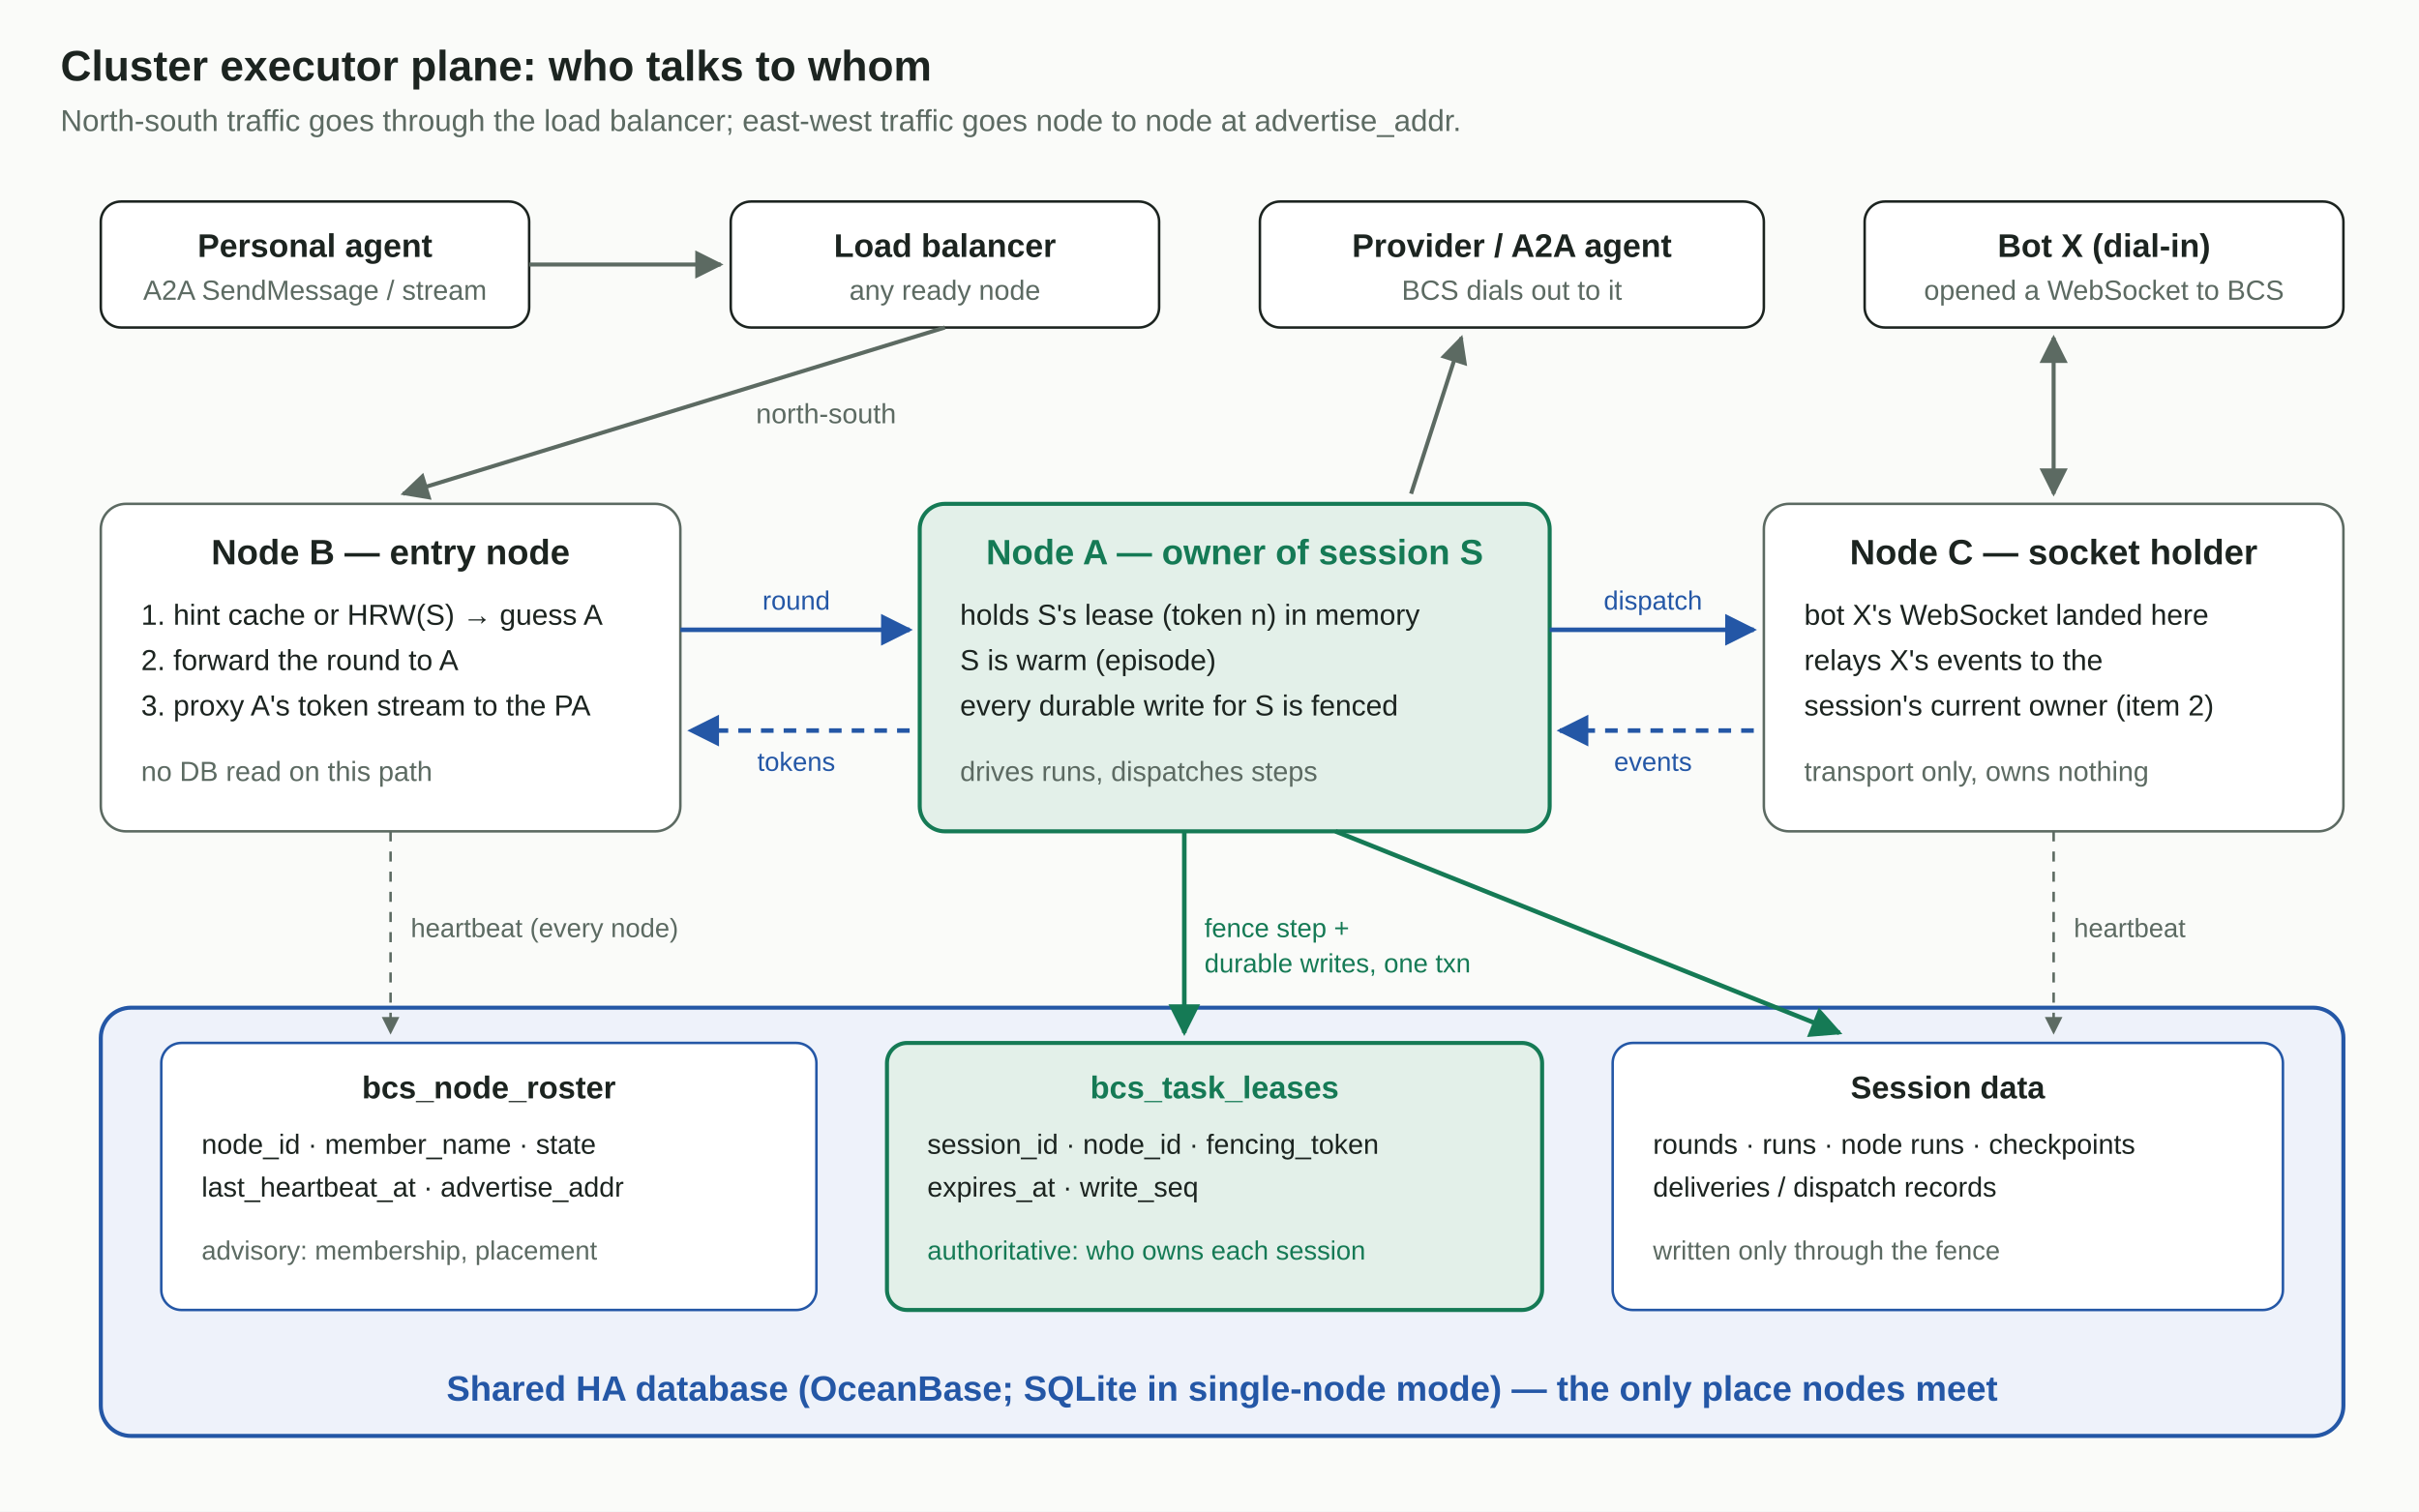
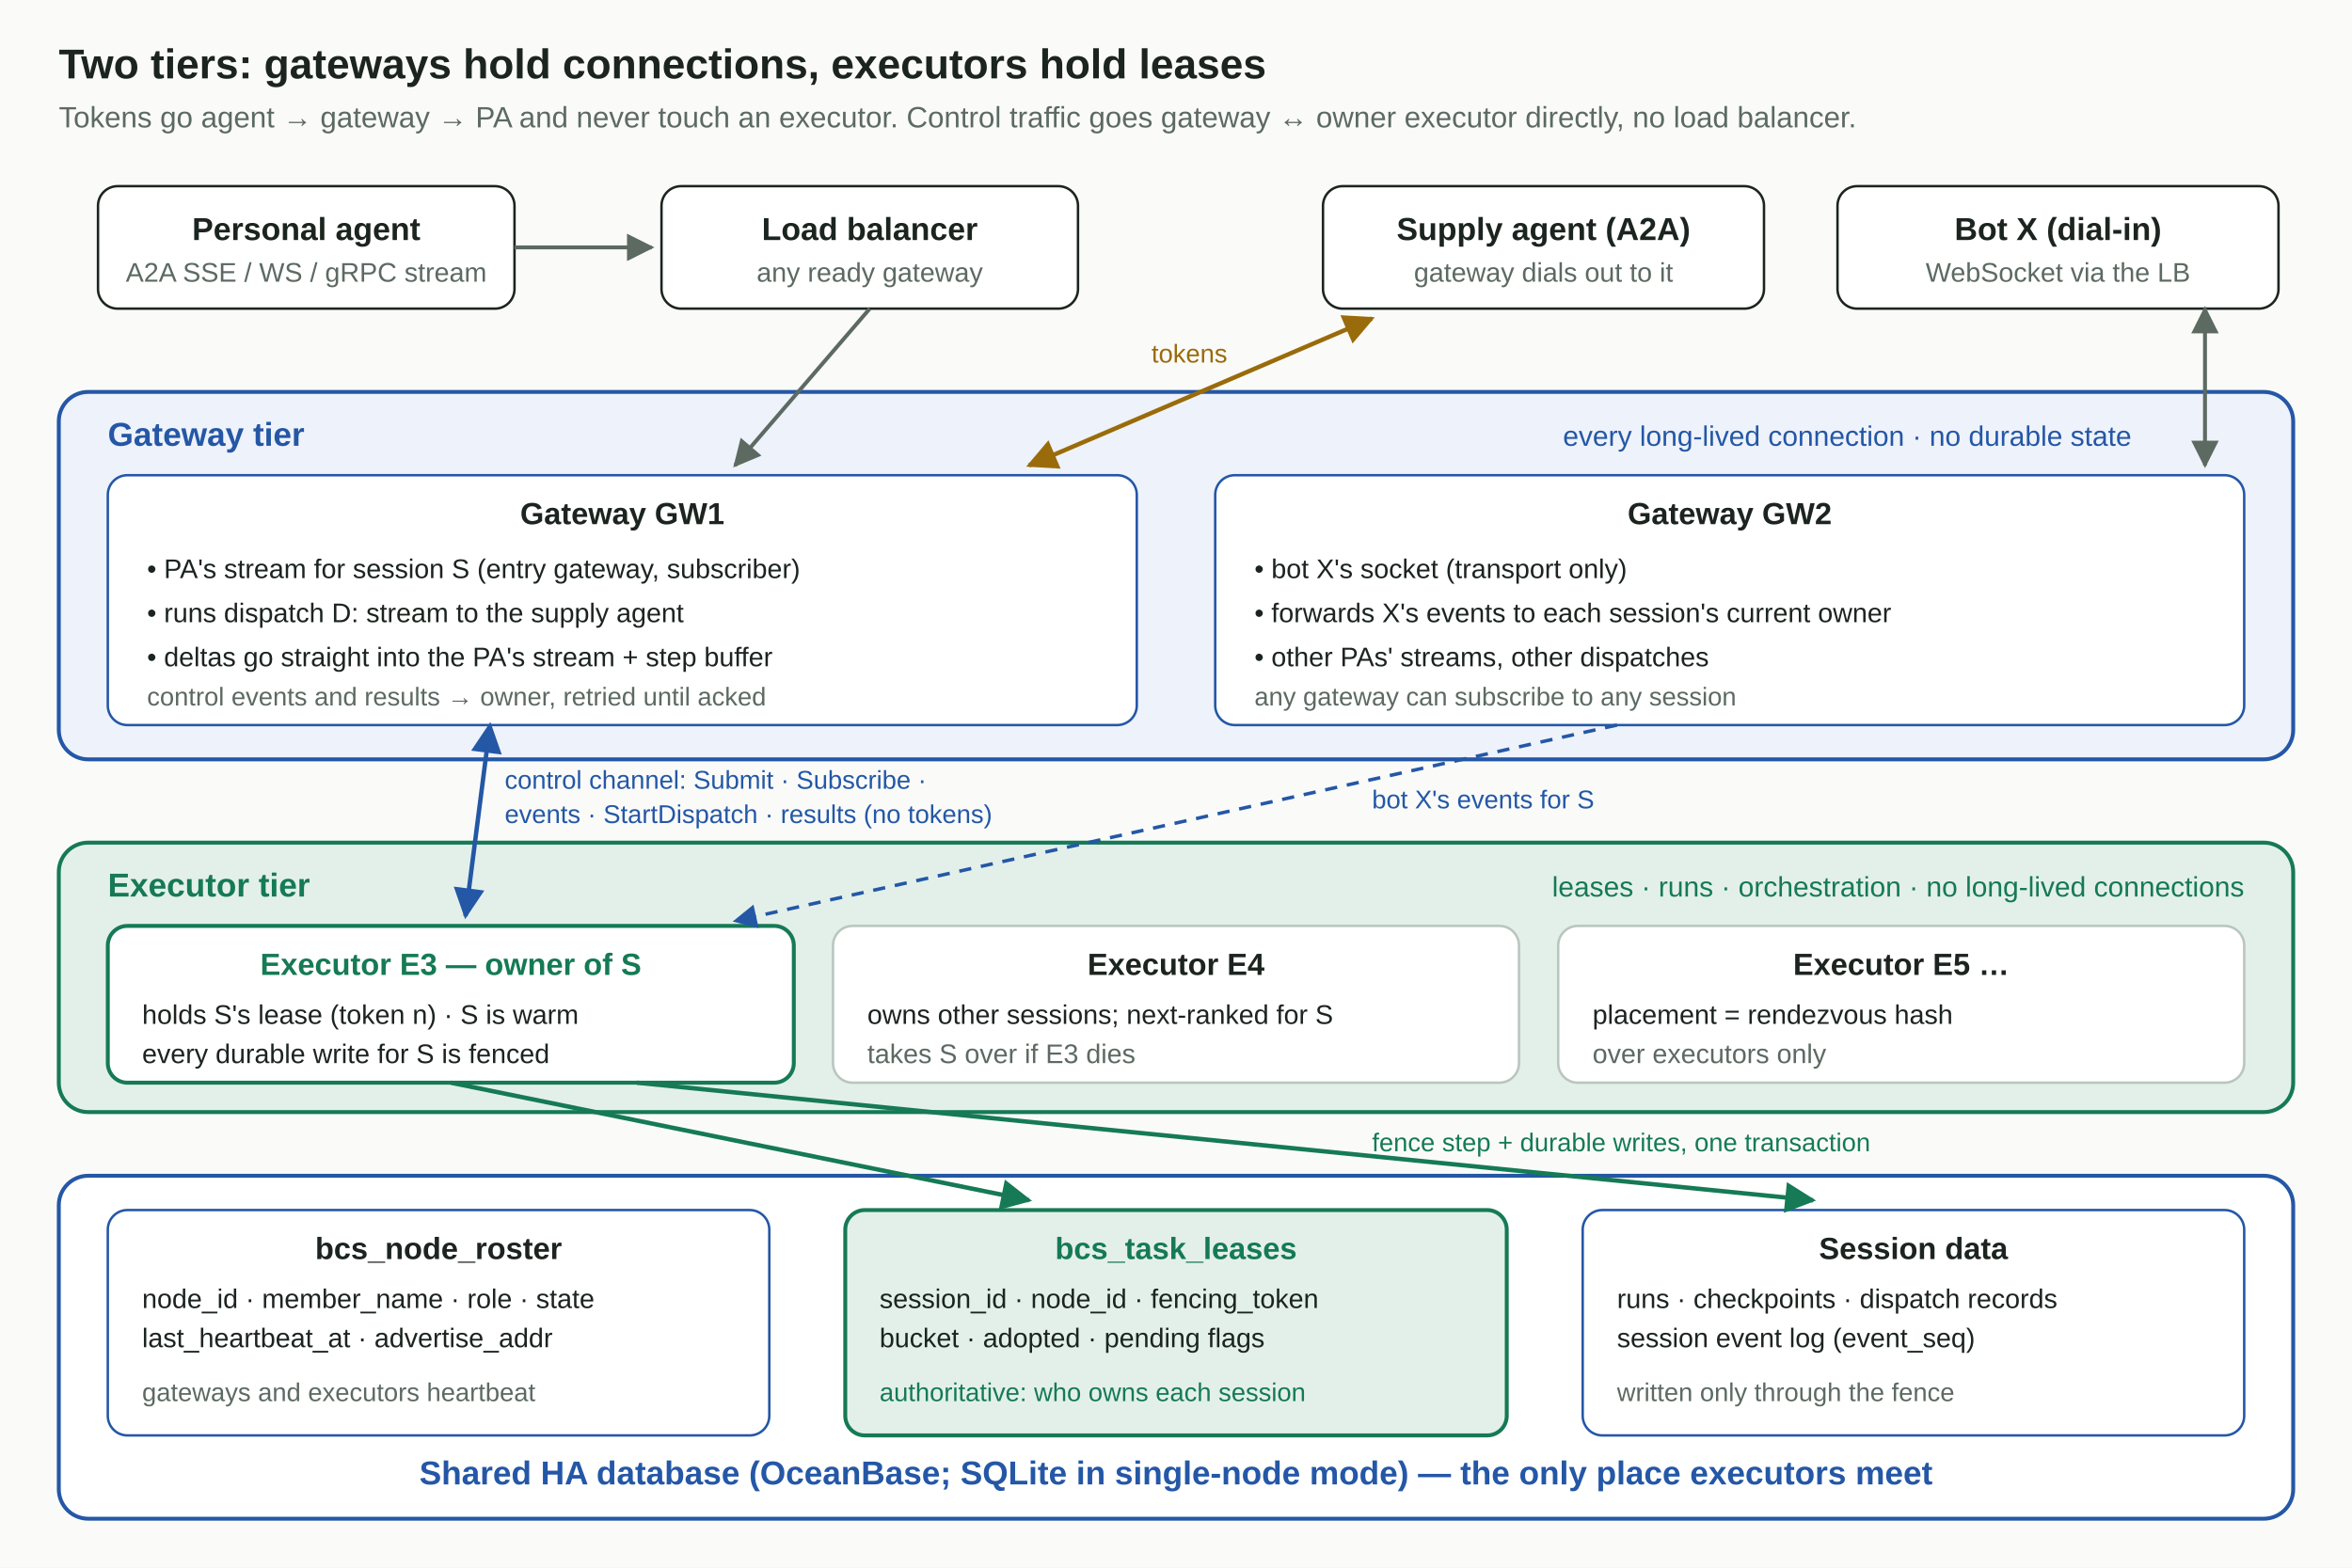
- <svg xmlns="http://www.w3.org/2000/svg" viewBox="0 0 960 600" font-family="Arial, Helvetica, sans-serif">
+ <svg xmlns="http://www.w3.org/2000/svg" viewBox="0 0 960 640" font-family="Arial, Helvetica, sans-serif">
  <defs>
    <marker id="ar" viewBox="0 0 10 10" refX="9" refY="5" markerWidth="7" markerHeight="7" orient="auto-start-reverse">
      <path d="M0 0L10 5L0 10z" fill="#5c6a62" />
    </marker>
    <marker id="ab" viewBox="0 0 10 10" refX="9" refY="5" markerWidth="7" markerHeight="7" orient="auto-start-reverse">
      <path d="M0 0L10 5L0 10z" fill="#2457a6" />
    </marker>
    <marker id="ag" viewBox="0 0 10 10" refX="9" refY="5" markerWidth="7" markerHeight="7" orient="auto-start-reverse">
      <path d="M0 0L10 5L0 10z" fill="#157a55" />
    </marker>
+     <marker id="ao" viewBox="0 0 10 10" refX="9" refY="5" markerWidth="7" markerHeight="7" orient="auto-start-reverse">
+       <path d="M0 0L10 5L0 10z" fill="#9a6b0a" />
+     </marker>
  </defs>
-   <rect x="0" y="0" width="960" height="600" fill="#fafbf9" />
-   <text x="24" y="32" font-size="17" font-weight="bold" fill="#1c2420">Cluster executor plane: who talks to whom</text>
-   <text x="24" y="52" font-size="12" fill="#5c6a62">North-south traffic goes through the load balancer; east-west traffic goes node to node at advertise_addr.</text>
-   <rect x="40" y="80" width="170" height="50" rx="8" fill="#ffffff" stroke="#1c2420" />
-   <text x="125" y="102" font-size="13" font-weight="bold" text-anchor="middle" fill="#1c2420">Personal agent</text>
-   <text x="125" y="119" font-size="11" text-anchor="middle" fill="#5c6a62">A2A SendMessage / stream</text>
-   <rect x="290" y="80" width="170" height="50" rx="8" fill="#ffffff" stroke="#1c2420" />
-   <text x="375" y="102" font-size="13" font-weight="bold" text-anchor="middle" fill="#1c2420">Load balancer</text>
-   <text x="375" y="119" font-size="11" text-anchor="middle" fill="#5c6a62">any ready node</text>
-   <line x1="210" y1="105" x2="286" y2="105" stroke="#5c6a62" stroke-width="1.6" marker-end="url(#ar)" />
-   <line x1="375" y1="130" x2="160" y2="196" stroke="#5c6a62" stroke-width="1.6" marker-end="url(#ar)" />
-   <text x="300" y="168" font-size="11" fill="#5c6a62">north-south</text>
-   <rect x="40" y="200" width="230" height="130" rx="10" fill="#ffffff" stroke="#5c6a62" />
-   <text x="155" y="224" font-size="14" font-weight="bold" text-anchor="middle" fill="#1c2420">Node B — entry node</text>
-   <text x="56" y="248" font-size="11.5" fill="#1c2420">1. hint cache or HRW(S) → guess A</text>
-   <text x="56" y="266" font-size="11.5" fill="#1c2420">2. forward the round to A</text>
-   <text x="56" y="284" font-size="11.5" fill="#1c2420">3. proxy A's token stream to the PA</text>
-   <text x="56" y="310" font-size="11" fill="#5c6a62">no DB read on this path</text>
-   <rect x="365" y="200" width="250" height="130" rx="10" fill="#e3f0e9" stroke="#157a55" stroke-width="1.6" />
-   <text x="490" y="224" font-size="14" font-weight="bold" text-anchor="middle" fill="#157a55">Node A — owner of session S</text>
-   <text x="381" y="248" font-size="11.5" fill="#1c2420">holds S's lease (token n) in memory</text>
-   <text x="381" y="266" font-size="11.5" fill="#1c2420">S is warm (episode)</text>
-   <text x="381" y="284" font-size="11.5" fill="#1c2420">every durable write for S is fenced</text>
-   <text x="381" y="310" font-size="11" fill="#5c6a62">drives runs, dispatches steps</text>
-   <rect x="700" y="200" width="230" height="130" rx="10" fill="#ffffff" stroke="#5c6a62" />
-   <text x="815" y="224" font-size="14" font-weight="bold" text-anchor="middle" fill="#1c2420">Node C — socket holder</text>
-   <text x="716" y="248" font-size="11.5" fill="#1c2420">bot X's WebSocket landed here</text>
-   <text x="716" y="266" font-size="11.5" fill="#1c2420">relays X's events to the</text>
-   <text x="716" y="284" font-size="11.5" fill="#1c2420">session's current owner (item 2)</text>
-   <text x="716" y="310" font-size="11" fill="#5c6a62">transport only, owns nothing</text>
-   <line x1="270" y1="250" x2="361" y2="250" stroke="#2457a6" stroke-width="1.8" marker-end="url(#ab)" />
-   <line x1="361" y1="290" x2="274" y2="290" stroke="#2457a6" stroke-width="1.8" stroke-dasharray="5 4" marker-end="url(#ab)" />
-   <text x="316" y="242" font-size="10.5" text-anchor="middle" fill="#2457a6">round</text>
-   <text x="316" y="306" font-size="10.5" text-anchor="middle" fill="#2457a6">tokens</text>
-   <line x1="615" y1="250" x2="696" y2="250" stroke="#2457a6" stroke-width="1.8" marker-end="url(#ab)" />
-   <line x1="696" y1="290" x2="619" y2="290" stroke="#2457a6" stroke-width="1.8" stroke-dasharray="5 4" marker-end="url(#ab)" />
-   <text x="656" y="242" font-size="10.5" text-anchor="middle" fill="#2457a6">dispatch</text>
-   <text x="656" y="306" font-size="10.5" text-anchor="middle" fill="#2457a6">events</text>
-   <rect x="740" y="80" width="190" height="50" rx="8" fill="#ffffff" stroke="#1c2420" />
-   <text x="835" y="102" font-size="13" font-weight="bold" text-anchor="middle" fill="#1c2420">Bot X (dial-in)</text>
-   <text x="835" y="119" font-size="11" text-anchor="middle" fill="#5c6a62">opened a WebSocket to BCS</text>
-   <line x1="815" y1="134" x2="815" y2="196" stroke="#5c6a62" stroke-width="1.6" marker-start="url(#ar)" marker-end="url(#ar)" />
-   <rect x="500" y="80" width="200" height="50" rx="8" fill="#ffffff" stroke="#1c2420" />
-   <text x="600" y="102" font-size="13" font-weight="bold" text-anchor="middle" fill="#1c2420">Provider / A2A agent</text>
-   <text x="600" y="119" font-size="11" text-anchor="middle" fill="#5c6a62">BCS dials out to it</text>
-   <line x1="560" y1="196" x2="580" y2="134" stroke="#5c6a62" stroke-width="1.6" marker-end="url(#ar)" />
-   <rect x="40" y="400" width="890" height="170" rx="12" fill="#eef2fa" stroke="#2457a6" stroke-width="1.6" />
-   <text x="485" y="556" font-size="14" font-weight="bold" text-anchor="middle" fill="#2457a6">Shared HA database (OceanBase; SQLite in single-node mode) — the only place nodes meet</text>
-   <rect x="64" y="414" width="260" height="106" rx="8" fill="#ffffff" stroke="#2457a6" />
-   <text x="194" y="436" font-size="12.5" font-weight="bold" text-anchor="middle" fill="#1c2420">bcs_node_roster</text>
-   <text x="80" y="458" font-size="11" fill="#1c2420">node_id · member_name · state</text>
-   <text x="80" y="475" font-size="11" fill="#1c2420">last_heartbeat_at · advertise_addr</text>
-   <text x="80" y="500" font-size="10.5" fill="#5c6a62">advisory: membership, placement</text>
-   <rect x="352" y="414" width="260" height="106" rx="8" fill="#e3f0e9" stroke="#157a55" stroke-width="1.6" />
-   <text x="482" y="436" font-size="12.5" font-weight="bold" text-anchor="middle" fill="#157a55">bcs_task_leases</text>
-   <text x="368" y="458" font-size="11" fill="#1c2420">session_id · node_id · fencing_token</text>
-   <text x="368" y="475" font-size="11" fill="#1c2420">expires_at · write_seq</text>
-   <text x="368" y="500" font-size="10.5" fill="#157a55">authoritative: who owns each session</text>
-   <rect x="640" y="414" width="266" height="106" rx="8" fill="#ffffff" stroke="#2457a6" />
-   <text x="773" y="436" font-size="12.5" font-weight="bold" text-anchor="middle" fill="#1c2420">Session data</text>
-   <text x="656" y="458" font-size="11" fill="#1c2420">rounds · runs · node runs · checkpoints</text>
-   <text x="656" y="475" font-size="11" fill="#1c2420">deliveries / dispatch records</text>
-   <text x="656" y="500" font-size="10.5" fill="#5c6a62">written only through the fence</text>
-   <line x1="155" y1="330" x2="155" y2="410" stroke="#5c6a62" stroke-dasharray="4 4" marker-end="url(#ar)" />
-   <text x="163" y="372" font-size="10.5" fill="#5c6a62">heartbeat (every node)</text>
-   <line x1="470" y1="330" x2="470" y2="410" stroke="#157a55" stroke-width="1.8" marker-end="url(#ag)" />
-   <line x1="530" y1="330" x2="730" y2="410" stroke="#157a55" stroke-width="1.8" marker-end="url(#ag)" />
-   <text x="478" y="372" font-size="10.5" fill="#157a55">fence step +</text>
-   <text x="478" y="386" font-size="10.5" fill="#157a55">durable writes, one txn</text>
-   <line x1="815" y1="330" x2="815" y2="410" stroke="#5c6a62" stroke-dasharray="4 4" marker-end="url(#ar)" />
-   <text x="823" y="372" font-size="10.5" fill="#5c6a62">heartbeat</text>
+   <rect x="0" y="0" width="960" height="640" fill="#fafbf9" />
+   <text x="24" y="32" font-size="17" font-weight="bold" fill="#1c2420">Two tiers: gateways hold connections, executors hold leases</text>
+   <text x="24" y="52" font-size="12" fill="#5c6a62">Tokens go agent → gateway → PA and never touch an executor. Control traffic goes gateway ↔ owner executor directly, no load balancer.</text>
+   <rect x="40" y="76" width="170" height="50" rx="8" fill="#ffffff" stroke="#1c2420" />
+   <text x="125" y="98" font-size="13" font-weight="bold" text-anchor="middle" fill="#1c2420">Personal agent</text>
+   <text x="125" y="115" font-size="11" text-anchor="middle" fill="#5c6a62">A2A SSE / WS / gRPC stream</text>
+   <rect x="270" y="76" width="170" height="50" rx="8" fill="#ffffff" stroke="#1c2420" />
+   <text x="355" y="98" font-size="13" font-weight="bold" text-anchor="middle" fill="#1c2420">Load balancer</text>
+   <text x="355" y="115" font-size="11" text-anchor="middle" fill="#5c6a62">any ready gateway</text>
+   <line x1="210" y1="101" x2="266" y2="101" stroke="#5c6a62" stroke-width="1.6" marker-end="url(#ar)" />
+   <rect x="540" y="76" width="180" height="50" rx="8" fill="#ffffff" stroke="#1c2420" />
+   <text x="630" y="98" font-size="13" font-weight="bold" text-anchor="middle" fill="#1c2420">Supply agent (A2A)</text>
+   <text x="630" y="115" font-size="11" text-anchor="middle" fill="#5c6a62">gateway dials out to it</text>
+   <rect x="750" y="76" width="180" height="50" rx="8" fill="#ffffff" stroke="#1c2420" />
+   <text x="840" y="98" font-size="13" font-weight="bold" text-anchor="middle" fill="#1c2420">Bot X (dial-in)</text>
+   <text x="840" y="115" font-size="11" text-anchor="middle" fill="#5c6a62">WebSocket via the LB</text>
+   <rect x="24" y="160" width="912" height="150" rx="12" fill="#eef2fa" stroke="#2457a6" stroke-width="1.6" />
+   <text x="44" y="182" font-size="13.5" font-weight="bold" fill="#2457a6">Gateway tier</text>
+   <text x="870" y="182" font-size="11.5" text-anchor="end" fill="#2457a6">every long-lived connection · no durable state</text>
+   <rect x="44" y="194" width="420" height="102" rx="8" fill="#ffffff" stroke="#2457a6" />
+   <text x="254" y="214" font-size="12.5" font-weight="bold" text-anchor="middle" fill="#1c2420">Gateway GW1</text>
+   <text x="60" y="236" font-size="11" fill="#1c2420">• PA's stream for session S (entry gateway, subscriber)</text>
+   <text x="60" y="254" font-size="11" fill="#1c2420">• runs dispatch D: stream to the supply agent</text>
+   <text x="60" y="272" font-size="11" fill="#1c2420">• deltas go straight into the PA's stream + step buffer</text>
+   <text x="60" y="288" font-size="10.5" fill="#5c6a62">control events and results → owner, retried until acked</text>
+   <rect x="496" y="194" width="420" height="102" rx="8" fill="#ffffff" stroke="#2457a6" />
+   <text x="706" y="214" font-size="12.5" font-weight="bold" text-anchor="middle" fill="#1c2420">Gateway GW2</text>
+   <text x="512" y="236" font-size="11" fill="#1c2420">• bot X's socket (transport only)</text>
+   <text x="512" y="254" font-size="11" fill="#1c2420">• forwards X's events to each session's current owner</text>
+   <text x="512" y="272" font-size="11" fill="#1c2420">• other PAs' streams, other dispatches</text>
+   <text x="512" y="288" font-size="10.5" fill="#5c6a62">any gateway can subscribe to any session</text>
+   <line x1="355" y1="126" x2="300" y2="190" stroke="#5c6a62" stroke-width="1.6" marker-end="url(#ar)" />
+   <line x1="560" y1="130" x2="420" y2="190" stroke="#9a6b0a" stroke-width="1.8" marker-start="url(#ao)" marker-end="url(#ao)" />
+   <text x="470" y="148" font-size="10.5" fill="#9a6b0a">tokens</text>
+   <line x1="900" y1="126" x2="900" y2="190" stroke="#5c6a62" stroke-width="1.6" marker-start="url(#ar)" marker-end="url(#ar)" />
+   <rect x="24" y="344" width="912" height="110" rx="12" fill="#e3f0e9" stroke="#157a55" stroke-width="1.6" />
+   <text x="44" y="366" font-size="13.5" font-weight="bold" fill="#157a55">Executor tier</text>
+   <text x="916" y="366" font-size="11.5" text-anchor="end" fill="#157a55">leases · runs · orchestration · no long-lived connections</text>
+   <rect x="44" y="378" width="280" height="64" rx="8" fill="#ffffff" stroke="#157a55" stroke-width="1.6" />
+   <text x="184" y="398" font-size="12.5" font-weight="bold" text-anchor="middle" fill="#157a55">Executor E3 — owner of S</text>
+   <text x="58" y="418" font-size="11" fill="#1c2420">holds S's lease (token n) · S is warm</text>
+   <text x="58" y="434" font-size="11" fill="#1c2420">every durable write for S is fenced</text>
+   <rect x="340" y="378" width="280" height="64" rx="8" fill="#ffffff" stroke="#b9c6bf" />
+   <text x="480" y="398" font-size="12.5" font-weight="bold" text-anchor="middle" fill="#1c2420">Executor E4</text>
+   <text x="354" y="418" font-size="11" fill="#1c2420">owns other sessions; next-ranked for S</text>
+   <text x="354" y="434" font-size="11" fill="#5c6a62">takes S over if E3 dies</text>
+   <rect x="636" y="378" width="280" height="64" rx="8" fill="#ffffff" stroke="#b9c6bf" />
+   <text x="776" y="398" font-size="12.5" font-weight="bold" text-anchor="middle" fill="#1c2420">Executor E5 …</text>
+   <text x="650" y="418" font-size="11" fill="#1c2420">placement = rendezvous hash</text>
+   <text x="650" y="434" font-size="11" fill="#5c6a62">over executors only</text>
+   <line x1="200" y1="296" x2="190" y2="374" stroke="#2457a6" stroke-width="1.8" marker-start="url(#ab)" marker-end="url(#ab)" />
+   <text x="206" y="322" font-size="10.5" fill="#2457a6">control channel: Submit · Subscribe ·</text>
+   <text x="206" y="336" font-size="10.5" fill="#2457a6">events · StartDispatch · results (no tokens)</text>
+   <line x1="660" y1="296" x2="300" y2="376" stroke="#2457a6" stroke-width="1.4" stroke-dasharray="5 4" marker-end="url(#ab)" />
+   <text x="560" y="330" font-size="10.5" fill="#2457a6">bot X's events for S</text>
+   <rect x="24" y="480" width="912" height="140" rx="12" fill="#ffffff" stroke="#2457a6" stroke-width="1.6" />
+   <text x="480" y="606" font-size="13.5" font-weight="bold" text-anchor="middle" fill="#2457a6">Shared HA database (OceanBase; SQLite in single-node mode) — the only place executors meet</text>
+   <rect x="44" y="494" width="270" height="92" rx="8" fill="#ffffff" stroke="#2457a6" />
+   <text x="179" y="514" font-size="12.5" font-weight="bold" text-anchor="middle" fill="#1c2420">bcs_node_roster</text>
+   <text x="58" y="534" font-size="11" fill="#1c2420">node_id · member_name · role · state</text>
+   <text x="58" y="550" font-size="11" fill="#1c2420">last_heartbeat_at · advertise_addr</text>
+   <text x="58" y="572" font-size="10.5" fill="#5c6a62">gateways and executors heartbeat</text>
+   <rect x="345" y="494" width="270" height="92" rx="8" fill="#e3f0e9" stroke="#157a55" stroke-width="1.6" />
+   <text x="480" y="514" font-size="12.5" font-weight="bold" text-anchor="middle" fill="#157a55">bcs_task_leases</text>
+   <text x="359" y="534" font-size="11" fill="#1c2420">session_id · node_id · fencing_token</text>
+   <text x="359" y="550" font-size="11" fill="#1c2420">bucket · adopted · pending flags</text>
+   <text x="359" y="572" font-size="10.5" fill="#157a55">authoritative: who owns each session</text>
+   <rect x="646" y="494" width="270" height="92" rx="8" fill="#ffffff" stroke="#2457a6" />
+   <text x="781" y="514" font-size="12.5" font-weight="bold" text-anchor="middle" fill="#1c2420">Session data</text>
+   <text x="660" y="534" font-size="11" fill="#1c2420">runs · checkpoints · dispatch records</text>
+   <text x="660" y="550" font-size="11" fill="#1c2420">session event log (event_seq)</text>
+   <text x="660" y="572" font-size="10.5" fill="#5c6a62">written only through the fence</text>
+   <line x1="184" y1="442" x2="420" y2="490" stroke="#157a55" stroke-width="1.8" marker-end="url(#ag)" />
+   <line x1="260" y1="442" x2="740" y2="490" stroke="#157a55" stroke-width="1.8" marker-end="url(#ag)" />
+   <text x="560" y="470" font-size="10.5" fill="#157a55">fence step + durable writes, one transaction</text>
</svg>
